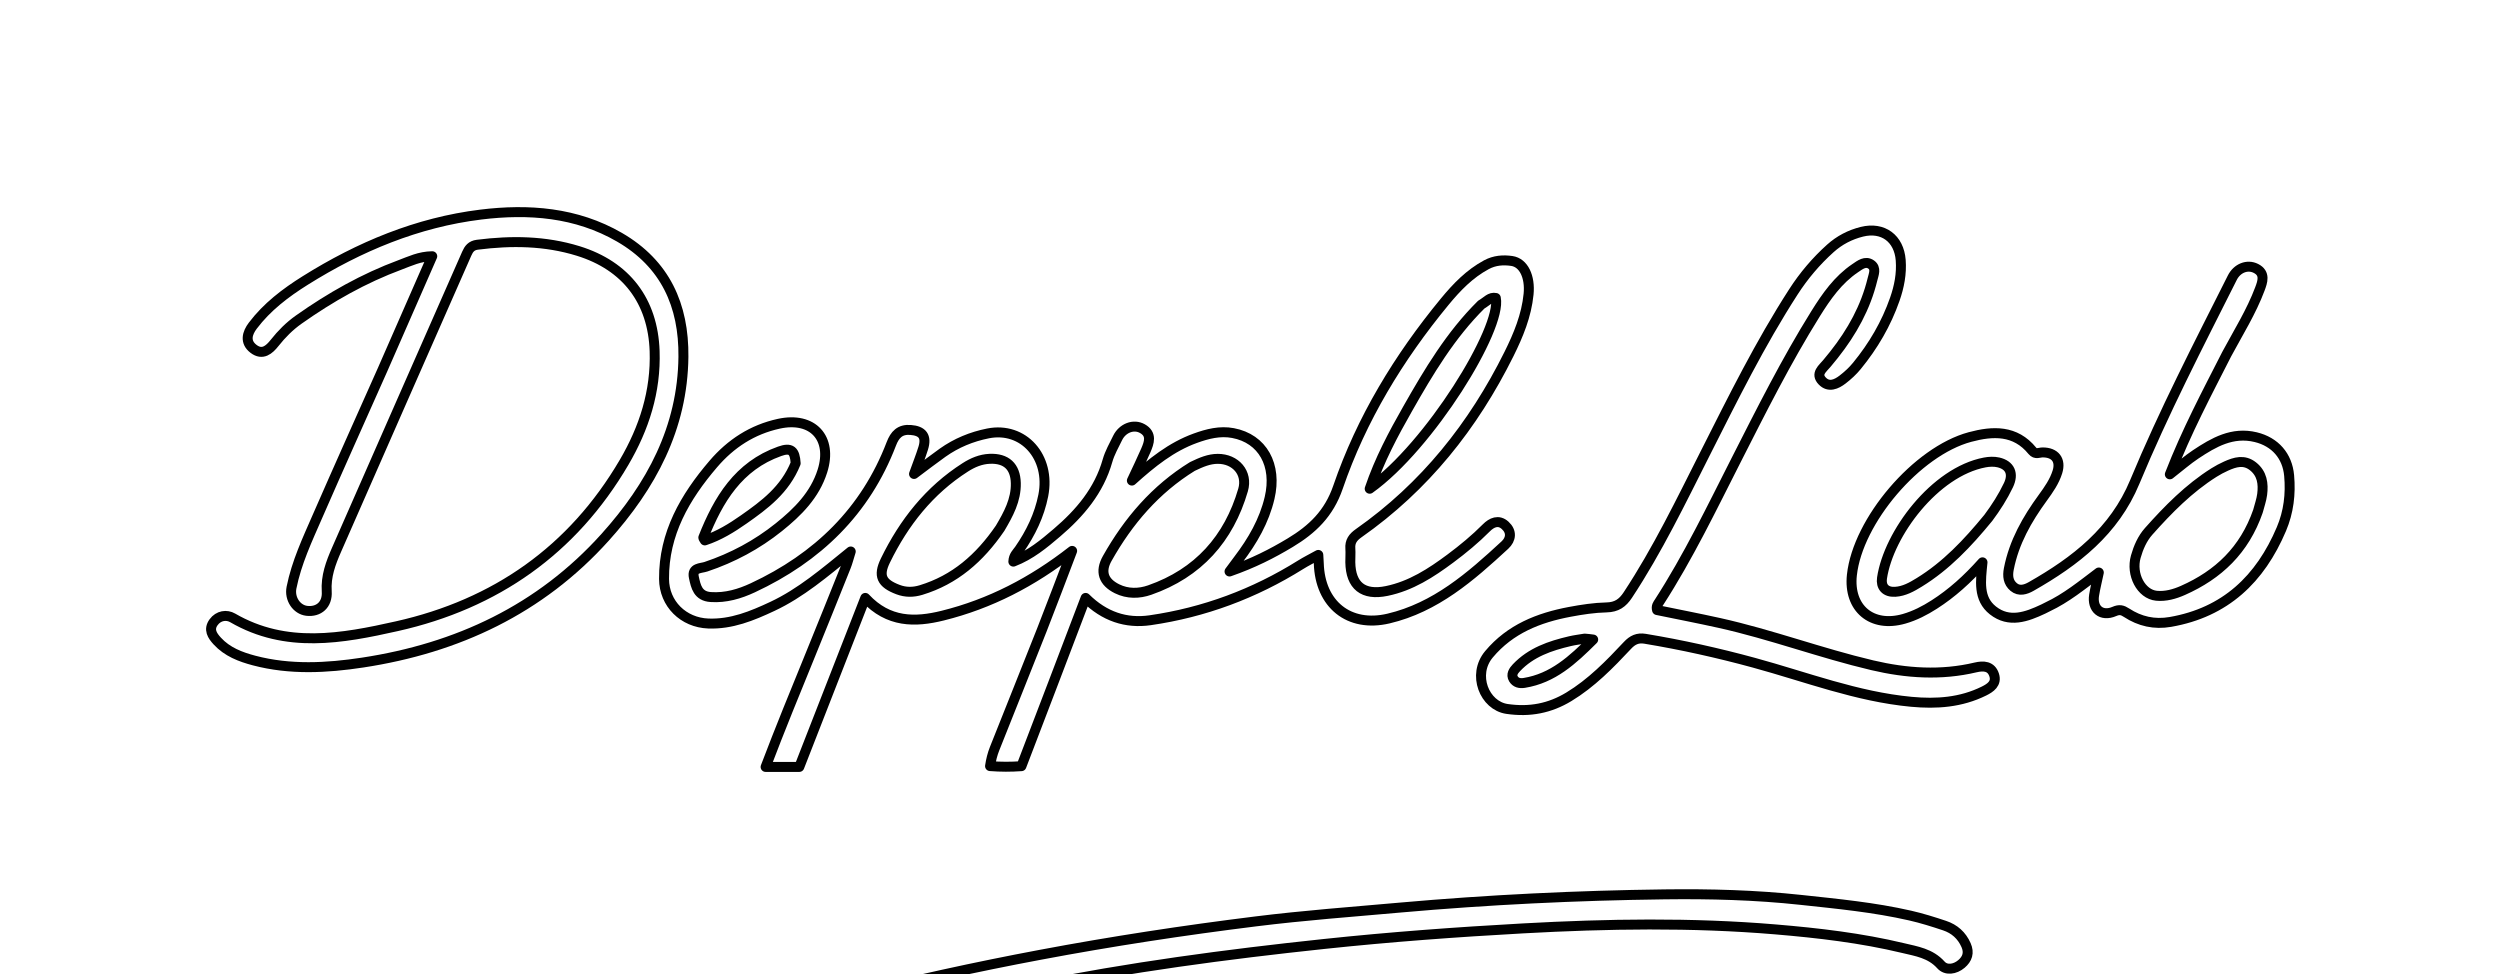
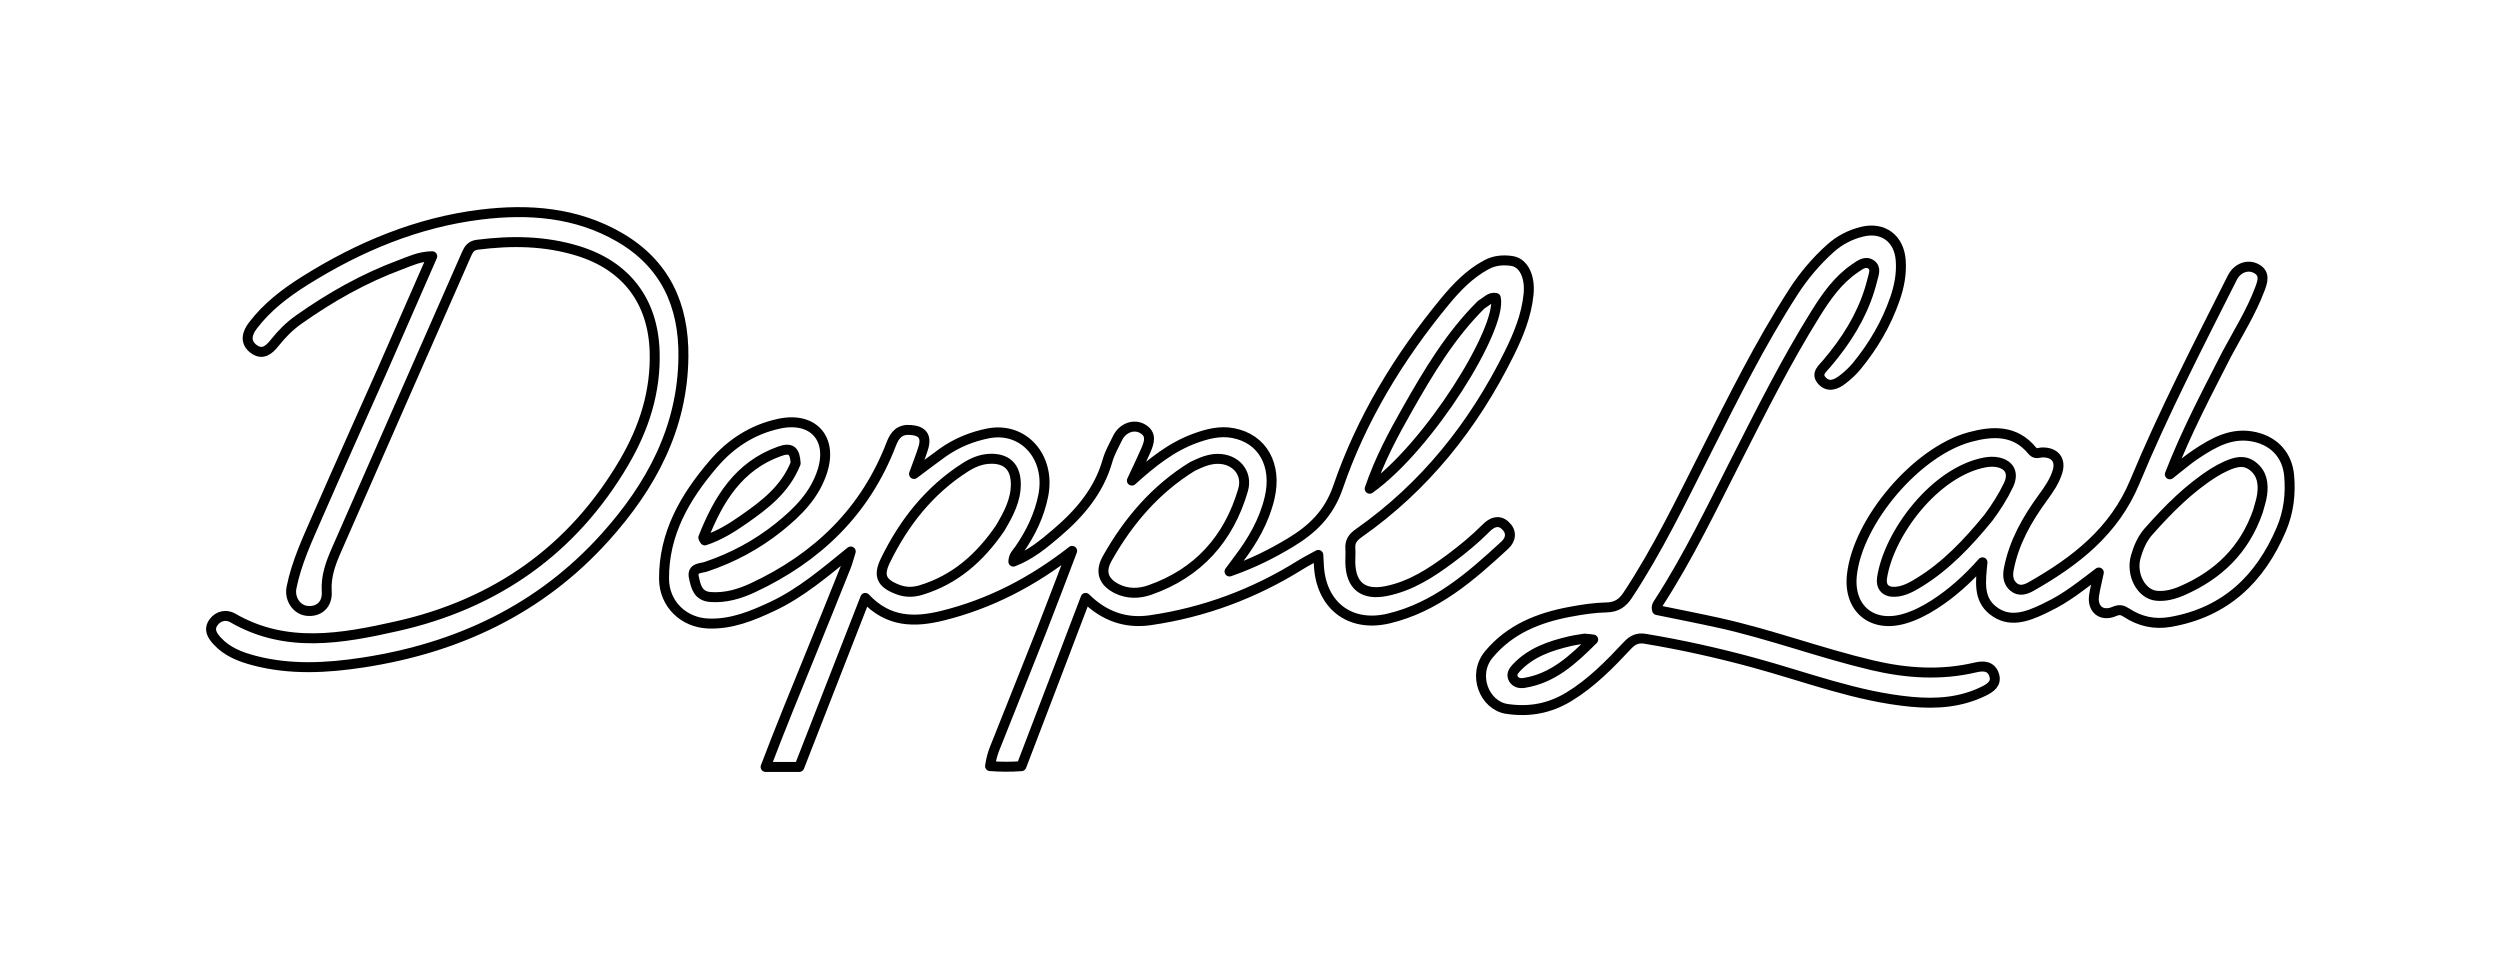
<svg xmlns="http://www.w3.org/2000/svg" enable-background="new 0 0 1024 224" fill="none" height="auto" id="Layer_1" version="1.1" viewBox="7 -83 1004 391" width="100%" x="0px" xml:space="preserve" y="0px">
  <style>
path {
  stroke: black;
  stroke-width: 4;
  stroke-linecap: round;
  stroke-linejoin: round;
  fill: none;
  opacity: 1;
}
</style>
  <path d=" M314.465,225   C320.244,209.758 326.51,194.526 332.724,179.272   C337.434,167.711 342.092,156.129 346.732,144.54   C347.388,142.904 347.811,141.174 348.66,138.476   C338.112,147.027 328.609,155.169 317.203,160.52   C309.035,164.352 300.778,167.765 291.436,167.407   C281.469,167.024 273.746,159.513 273.68,149.508   C273.56,131.273 282.075,116.654 293.466,103.34   C300.481,95.14 309.125,89.5 319.797,87.171   C333.365,84.211 341.467,92.923 337.283,106.164   C334.239,115.801 327.397,122.63 319.781,128.731   C310.995,135.77 301.205,141.017 290.504,144.601   C288.434,145.294 284.815,144.923 285.657,148.853   C286.46,152.599 287.264,156.426 292.424,156.776   C298.47,157.184 304.068,155.51 309.324,153.06   C335.264,140.964 354.587,122.36 364.955,95.248   C366.366,91.557 368.405,89.346 372.656,89.664   C377.487,90.026 379.219,92.295 377.762,96.992   C376.789,100.127 375.566,103.184 374.072,107.345   C378.507,104.038 381.977,101.339 385.562,98.801   C391.067,94.904 397.167,92.375 403.799,91.058   C418.004,88.236 429.021,100.537 425.985,115.971   C424.418,123.935 420.932,131.083 416.335,137.723   C415.425,139.038 414.052,140.115 413.961,142.544   C420.861,139.878 426.195,135.427 431.43,130.961   C440.669,123.081 448.363,114.069 451.782,101.999   C452.68,98.83 454.384,95.875 455.839,92.882   C457.755,88.939 462.246,87.146 465.778,89.136   C469.705,91.348 468.523,94.739 467.159,97.892   C465.509,101.704 463.681,105.439 461.559,110.003   C469.622,102.75 477.424,96.477 487.018,92.999   C491.909,91.226 496.927,89.931 502.168,90.918   C514.058,93.157 519.98,103.743 516.867,116.967   C514.685,126.232 510.022,134.233 504.334,141.72   C503.444,142.891 502.58,144.08 500.776,146.512   C510.241,143.202 517.829,139.354 525.152,134.945   C533.975,129.632 540.691,123.304 544.341,112.665   C553.765,85.188 568.735,60.562 587.227,38.133   C592.016,32.324 597.181,26.954 603.944,23.314   C607.232,21.545 610.657,21.301 614.128,21.802   C618.929,22.494 621.568,28.148 620.877,35.139   C620.026,43.756 616.777,51.591 613.002,59.19   C598.682,88.022 579.153,112.548 552.625,131.144   C550.344,132.744 549.082,134.47 549.3,137.298   C549.439,139.118 549.255,140.962 549.284,142.794   C549.438,152.278 554.487,156.272 563.892,154.339   C573.617,152.34 581.707,147.089 589.49,141.292   C594.568,137.51 599.44,133.484 603.924,128.977   C606.029,126.861 608.789,125.545 611.467,127.987   C614.201,130.479 613.891,133.566 611.36,135.908   C597.616,148.623 583.49,160.954 564.629,165.405   C548.74,169.156 537.104,159.675 536.624,143.238   C536.6,142.417 536.534,141.596 536.435,139.856   C533.772,141.332 531.485,142.466 529.332,143.812   C510.737,155.443 490.584,162.945 468.909,166.088   C459.226,167.491 450.519,164.592 442.986,157.127   C434.281,180.009 425.84,202.198 417.2,224.693   C412.975,225 408.951,225 404.605,224.663   C404.989,222.112 405.565,219.846 406.419,217.691   C412.729,201.766 419.148,185.885 425.423,169.946   C429.505,159.578 433.403,149.137 437.57,138.24   C421.585,150.719 404.601,159.513 385.597,164.234   C374.468,166.999 363.806,167.097 354.5,157.125   C345.483,180.22 336.742,202.61 328,225   C323.643,225 319.286,225 314.465,225  M485.865,104.334   C471.041,113.47 460.131,126.251 451.672,141.262   C448.69,146.555 450.103,150.724 455.588,153.449   C459.859,155.571 464.467,155.453 468.716,153.968   C488.187,147.166 500.491,133.385 506.212,113.785   C508.22,106.906 503.185,101.233 496.023,101.273   C492.575,101.292 489.546,102.567 485.865,104.334  M408.65,129.136   C411.962,123.512 415.11,117.815 414.948,111.003   C414.79,104.323 411.089,100.975 404.458,101.257   C400.83,101.411 397.631,102.787 394.673,104.674   C380.216,113.9 370.016,126.848 362.589,142.084   C359.567,148.285 361.04,151.274 367.619,153.772   C370.699,154.943 373.753,154.915 376.894,153.959   C390.413,149.841 400.404,141.189 408.65,129.136  M601.873,39.338   C589.557,51.525 580.794,66.246 572.331,81.137   C566.55,91.308 561.012,101.635 557.066,113.275   C581.057,96.189 610.274,48.886 607.719,36.662   C605.434,36.153 604.149,38.043 601.873,39.338  M326.536,103.07   C326.224,97.955 324.702,96.611 320.091,98.25   C303.555,104.128 295.487,117.634 289.453,132.87   C289.378,133.059 289.725,133.416 290.054,134.027   C295.751,132.153 300.835,129.018 305.696,125.609   C314.034,119.762 322.239,113.698 326.536,103.07  z" data-duration="400" fill="none" opacity="1" seq="2" stroke="black" stroke-linecap="round" stroke-linejoin="round" stroke-width="4" />
  <path d=" M160.557,65.646   C167.246,50.377 173.783,35.454 180.593,19.906   C175.451,19.968 171.615,21.91 167.723,23.349   C153.107,28.757 139.66,36.387 126.957,45.362   C123.258,47.975 120.107,51.145 117.29,54.707   C115.124,57.445 112.417,59.844 108.827,57.107   C105.204,54.345 106.282,50.763 108.511,47.812   C114.209,40.264 121.652,34.613 129.594,29.638   C151.285,16.046 174.631,6.309 200.062,3.178   C219.233,0.817 238.438,2.226 255.784,12.278   C274.153,22.924 281.687,39.566 281.46,60.306   C281.147,88.898 268.519,112.209 250.006,132.788   C223.939,161.762 190.65,177.295 152.637,183.089   C138.191,185.292 123.493,186.081 109.057,182.272   C103.562,180.822 98.241,178.797 94.249,174.44   C92.253,172.261 90.634,169.844 92.783,166.886   C94.777,164.141 98.029,163.744 100.437,165.14   C121.907,177.593 144.36,173.437 166.428,168.477   C206.014,159.581 236.974,137.961 257.654,102.647   C265.677,88.947 270.453,74.161 269.899,57.999   C269.209,37.86 258.479,23.756 239.206,17.794   C225.91,13.681 212.378,13.545 198.7,15.284   C196.26,15.594 195.275,16.976 194.441,18.872   C177.012,58.492 159.56,98.101 142.176,137.74   C139.84,143.067 137.808,148.429 138.217,154.556   C138.57,159.843 134.97,162.899 130.167,162.307   C126.139,161.811 123.167,157.49 124.069,152.982   C126.076,142.947 130.417,133.718 134.471,124.428   C142.995,104.897 151.746,85.465 160.557,65.646  z" data-duration="500" fill="none" opacity="1" seq="1" stroke="black" stroke-linecap="round" stroke-linejoin="round" stroke-width="4" />
  <path d=" M901.273,59.171   C893.266,74.922 885.116,90.196 878.406,107.49   C882.421,104.366 885.453,101.695 888.786,99.477   C896.055,94.64 903.552,90.301 912.896,92.564   C920.695,94.453 925.616,100.112 926.319,108.002   C926.979,115.412 926.131,122.592 923.205,129.492   C914.703,149.541 900.695,162.936 878.611,166.771   C872.191,167.885 866.374,166.569 861.03,163.074   C859.348,161.975 858.171,161.668 856.115,162.557   C850.944,164.793 847.097,161.557 847.995,155.996   C848.468,153.065 849.197,150.175 849.884,146.917   C843.097,152.041 836.777,157.204 829.351,160.698   C828.749,160.982 828.169,161.312 827.567,161.595   C820.901,164.737 813.906,167.313 807.364,162.157   C801.357,157.423 802.427,150.338 803.171,142.829   C797.131,149.599 790.911,155.225 783.79,159.78   C779.985,162.215 776.036,164.264 771.659,165.518   C758.724,169.224 749.272,161.326 750.718,147.942   C753.075,126.135 776.788,98.249 798.142,92.508   C807.325,90.04 816.333,89.625 823.193,98.056   C824.487,99.647 825.933,98.696 827.329,98.693   C832.308,98.683 834.734,101.75 833.263,106.5   C832.067,110.361 829.759,113.645 827.395,116.887   C821.068,125.562 815.826,134.742 813.743,145.478   C813.181,148.377 813.485,150.898 815.703,152.751   C817.942,154.62 820.524,153.774 822.736,152.515   C840.5,142.404 856.082,130.402 864.333,110.53   C875.958,82.533 889.885,55.585 903.502,28.513   C905.401,24.736 909.497,23.039 912.975,24.796   C916.887,26.772 915.629,30.215 914.564,33.056   C911.163,42.129 906.019,50.348 901.273,59.171  M913.799,122.302   C914.378,120.051 915.192,117.831 915.485,115.544   C916.032,111.267 915.504,107.207 911.789,104.264   C908.214,101.433 904.579,102.574 900.99,104.183   C899.326,104.929 897.698,105.795 896.155,106.767   C886.047,113.133 877.761,121.564 869.893,130.404   C867.346,133.265 865.776,136.885 864.729,140.583   C862.721,147.677 866.862,155.65 873.057,156.26   C876.674,156.616 880.298,155.602 883.677,154.105   C897.859,147.819 908.357,137.97 913.799,122.302  M805.498,124.986   C808.59,120.844 811.366,116.504 813.593,111.831   C815.755,107.294 814.278,103.783 809.524,102.693   C807.802,102.299 805.854,102.387 804.097,102.718   C784.016,106.505 765.478,131.288 762.812,149.156   C762.298,152.606 764.19,154.897 768.097,154.67   C771.719,154.459 774.784,152.712 777.749,150.89   C788.53,144.267 797.102,135.236 805.498,124.986  z" data-duration="600" fill="none" opacity="1" seq="4" stroke="black" stroke-linecap="round" stroke-linejoin="round" stroke-width="4" />
  <path d=" M743.489,59.52   C750.82,50.259 756.243,40.429 758.976,29.223   C759.486,27.131 760.582,24.738 758.445,23.234   C756.156,21.624 753.965,23.402 752.085,24.669   C745.149,29.345 740.474,36.04 736.137,42.995   C724.314,61.953 714.327,81.907 704.218,101.798   C694.415,121.087 685.047,140.617 673.284,158.847   C672.757,159.664 672.042,160.446 672.473,161.998   C680.658,163.686 689.072,165.313 697.435,167.167   C718.217,171.774 738.199,179.294 758.906,184.168   C772.647,187.402 786.483,188.341 800.385,185.042   C803.578,184.285 806.643,184.431 807.838,188.03   C808.983,191.479 806.355,193.246 803.761,194.53   C794.522,199.104 784.728,199.796 774.596,198.843   C752.713,196.787 732.312,188.856 711.358,183.146   C696.93,179.214 682.378,175.973 667.634,173.525   C664.68,173.035 662.626,174.014 660.611,176.168   C653.434,183.837 646.077,191.384 637.014,196.858   C629.413,201.45 621.384,203.054 612.208,201.709   C603.174,200.383 598.079,187.981 604.976,179.755   C613.503,169.583 624.9,165.08 637.417,162.725   C642.297,161.806 647.273,161.046 652.221,160.934   C656.242,160.843 658.616,159.172 660.713,155.995   C672.674,137.875 682.061,118.354 691.817,99.042   C702.929,77.045 713.841,54.953 727.234,34.201   C731.422,27.711 736.346,21.902 742.067,16.758   C745.717,13.476 749.992,11.251 754.755,10.069   C763.213,7.971 769.663,12.756 770.326,21.503   C770.736,26.913 769.73,32.088 767.956,37.17   C764.516,47.028 759.32,55.897 752.731,63.944   C751.061,65.983 749.067,67.825 746.972,69.433   C744.498,71.332 741.442,72.706 738.853,70.047   C735.969,67.084 739.009,65.009 740.732,62.892   C741.573,61.859 742.429,60.838 743.489,59.52  M643.396,173.469   C641.437,173.804 639.453,174.039 637.521,174.49   C629.515,176.362 621.847,178.972 615.993,185.165   C614.842,186.383 613.762,187.924 614.805,189.636   C615.73,191.154 617.268,191.558 619.143,191.255   C630.618,189.401 638.527,182.115 646.825,173.842   C645.265,173.637 644.636,173.554 643.396,173.469  z" data-duration="700" fill="none" opacity="1" seq="3" stroke="black" stroke-linecap="round" stroke-linejoin="round" stroke-width="4" />
-   <path d=" M240.6,369.087   C235.639,369.272 233.071,366.396 231.935,362.587   C230.743,358.587 233.361,356.249 236.733,354.345   C247.829,348.078 259.844,344.039 271.796,339.963   C321.767,322.917 372.859,310.22 424.74,300.452   C453.485,295.04 482.377,290.631 511.366,287.027   C530.625,284.632 550.032,283.192 569.388,281.474   C604.711,278.338 640.095,276.629 675.515,276.174   C693.74,275.939 712.016,276.428 730.244,278.396   C744.955,279.984 759.653,281.386 774.091,284.683   C778.78,285.754 783.397,287.203 787.961,288.733   C791.899,290.053 794.838,292.634 796.569,296.555   C797.936,299.652 797.084,302.113 794.699,304.134   C792.098,306.338 788.541,306.825 786.474,304.519   C782.275,299.834 776.639,299.033 771.27,297.744   C754.437,293.703 737.284,291.701 720.044,290.25   C686.283,287.409 652.504,287.976 618.752,289.837   C592.027,291.311 565.328,293.275 538.693,296.105   C499.498,300.27 460.457,305.458 421.817,313.274   C367.795,324.202 314.489,337.822 262.807,357.243   C255.024,360.168 247.291,363.288 240.6,369.087  z" data-duration="600" fill="none" opacity="1" seq="5" stroke="black" stroke-width="2" />
+   <path d="M220,360       C300,365 420,370 540,365       C620,360 720,340 800,350       C880,360 940,370 1000,360" stroke="black" stroke-width="4" stroke-linecap="round" stroke-linejoin="round" fill="none" data-duration="600" seq="5" />
</svg>
